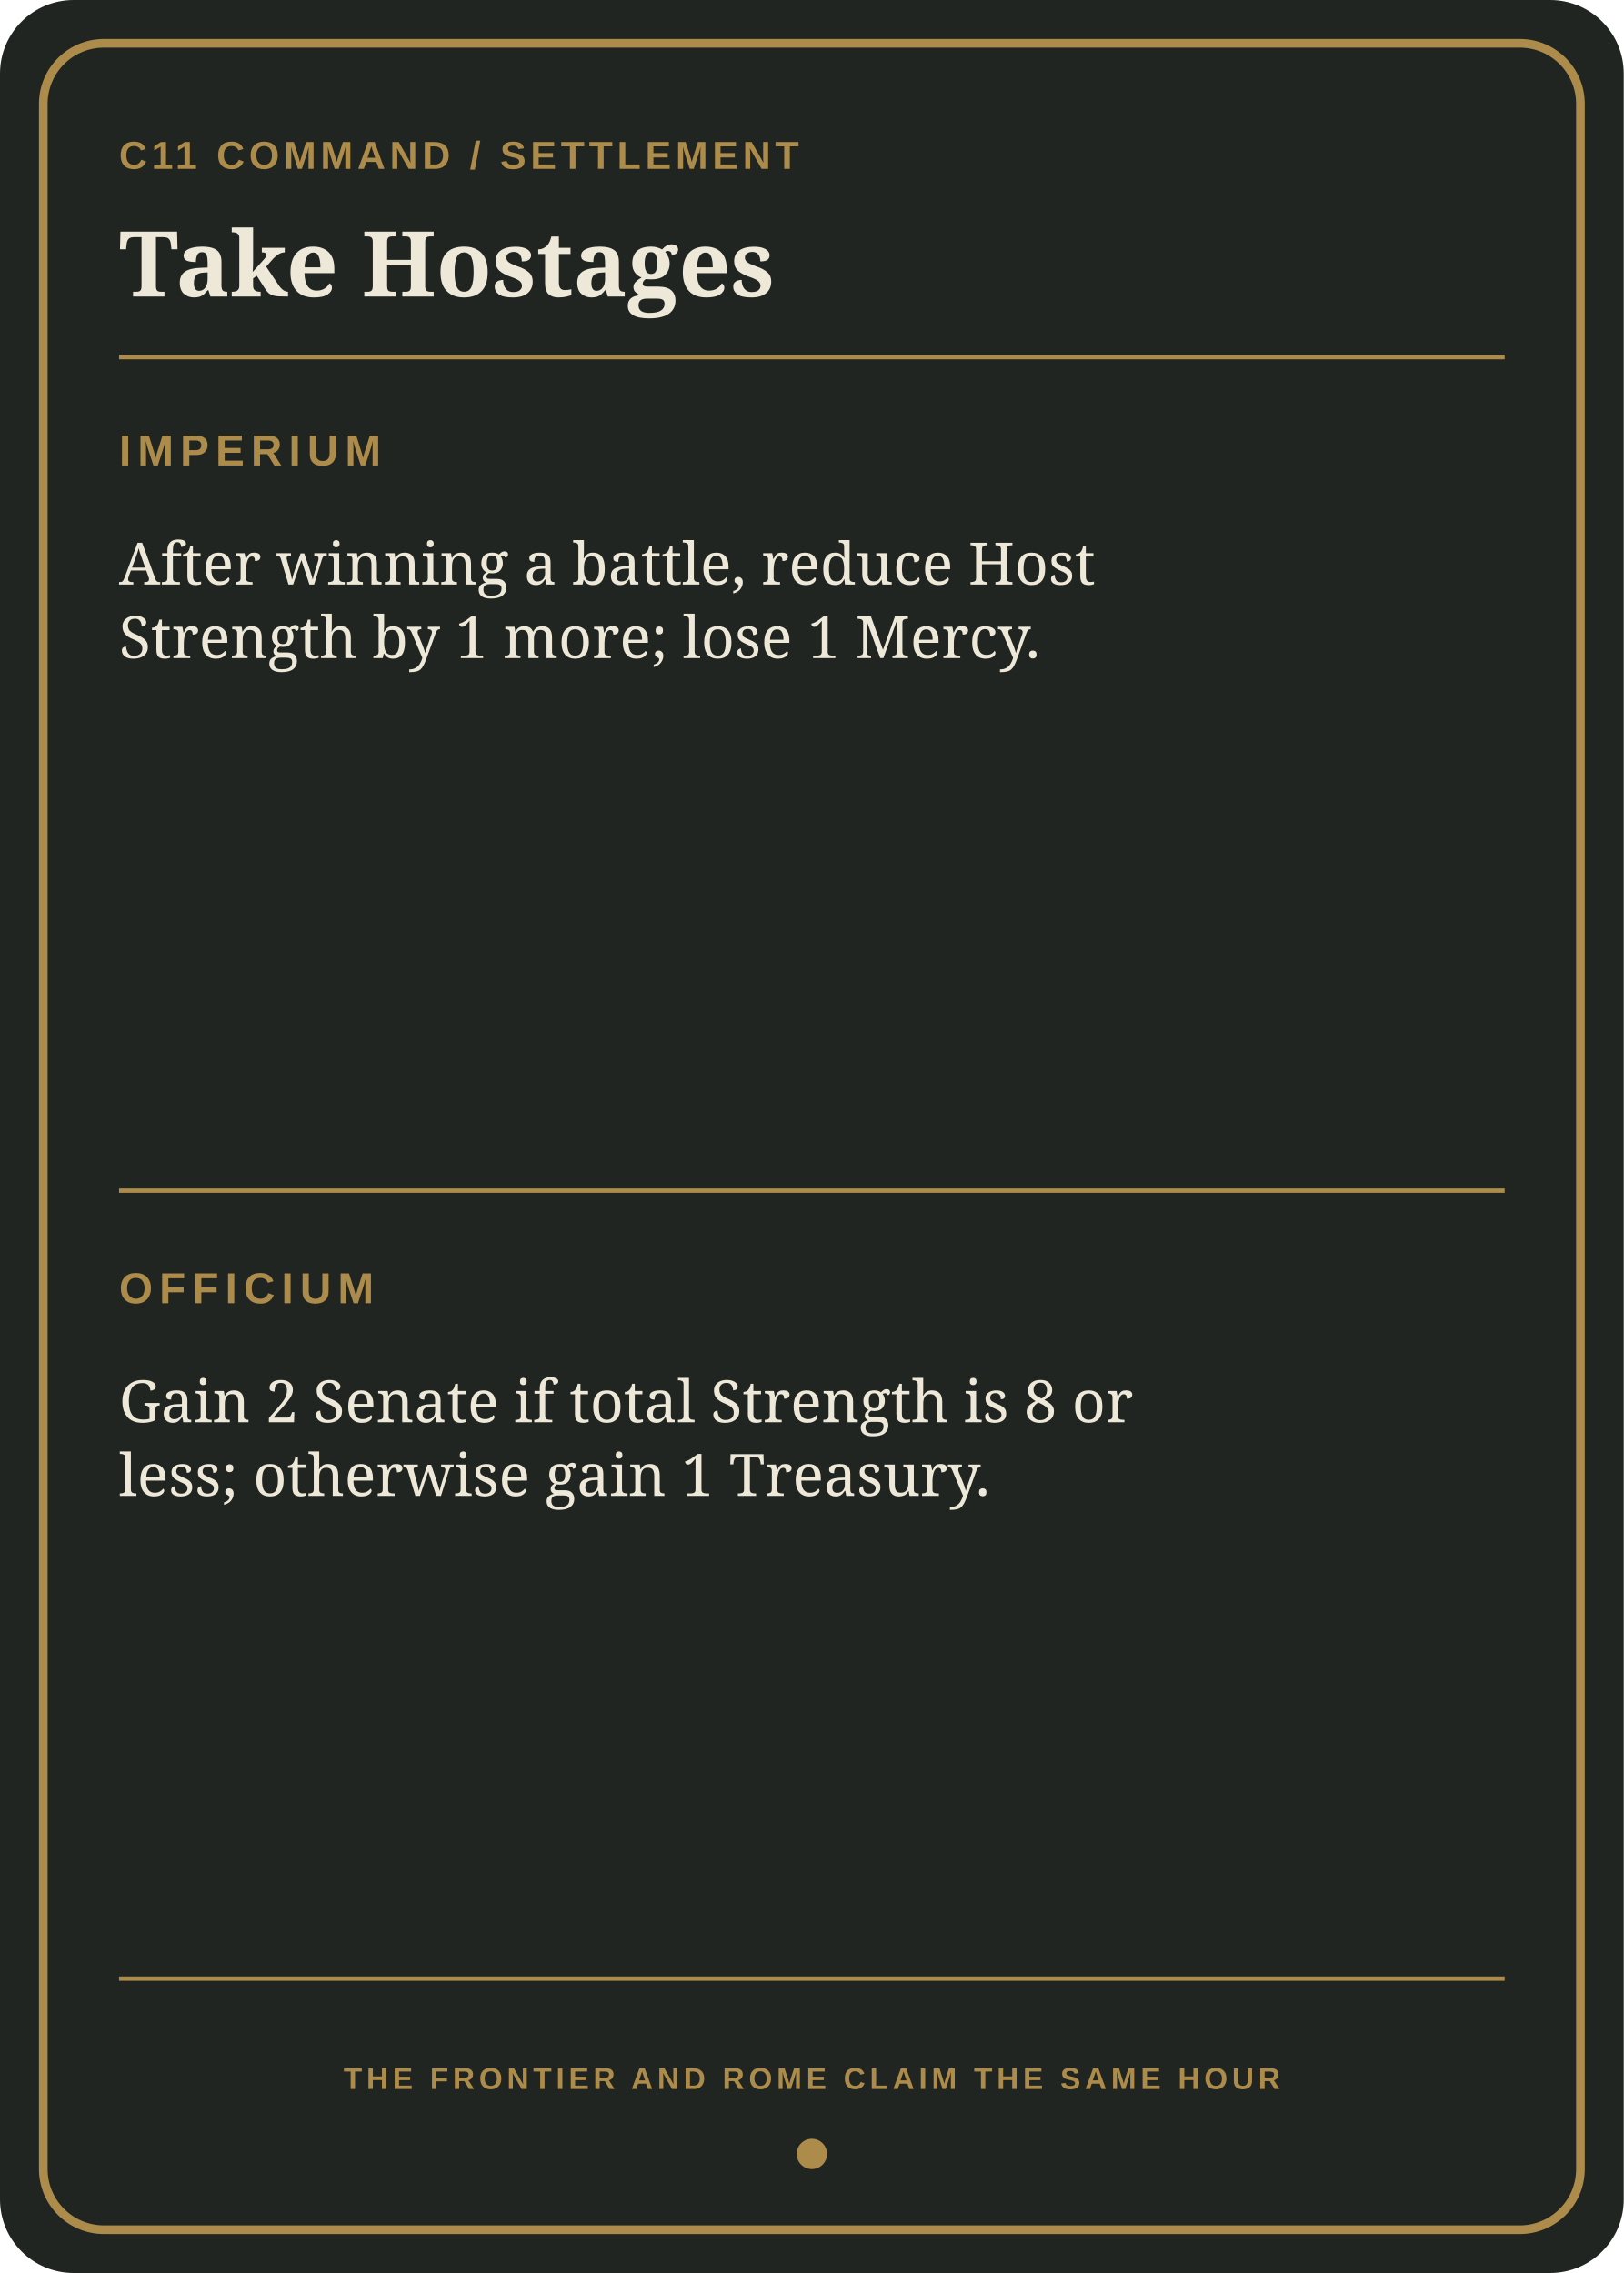
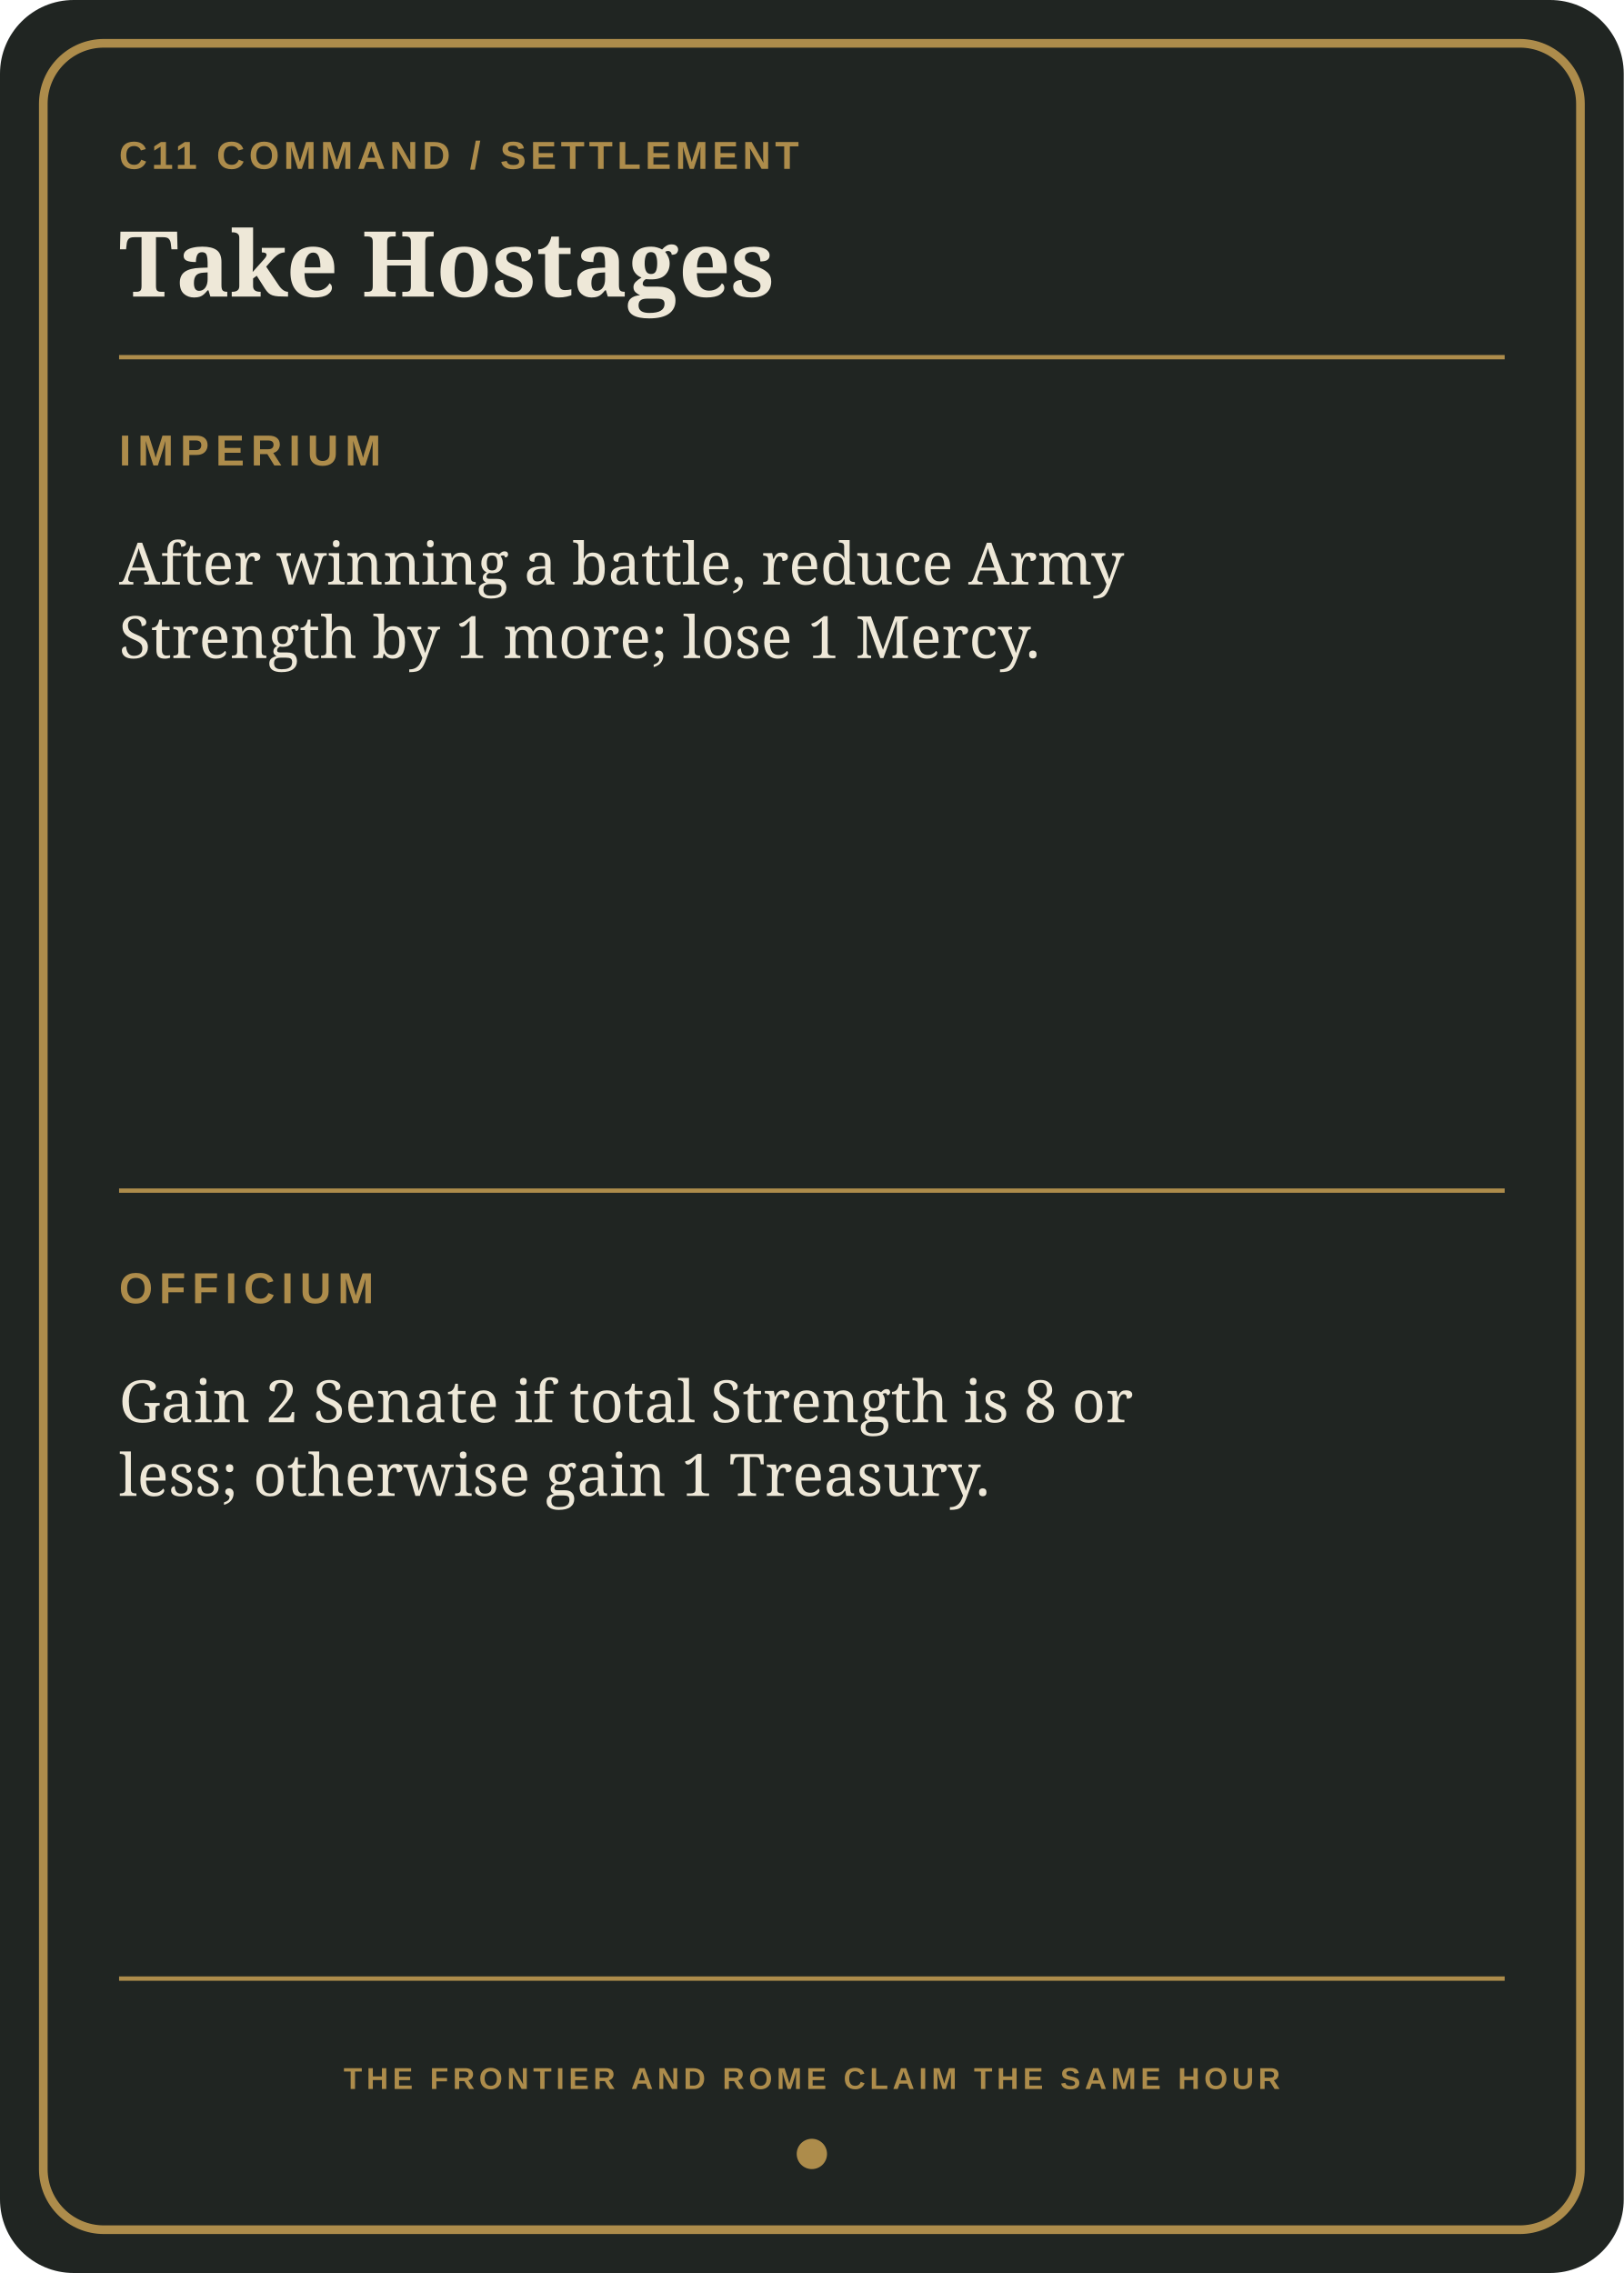
<svg xmlns="http://www.w3.org/2000/svg" width="2.5in" height="3.5in" viewBox="0 0 750 1050">
  <rect width="750" height="1050" rx="34" fill="#202522" />
  <rect x="20" y="20" width="710" height="1010" rx="28" fill="none" stroke="#ad8c4b" stroke-width="4" />
  <path d="M55 165H695M55 550H695M55 914H695" stroke="#ad8c4b" stroke-width="2" />
  <text x="55" y="78" fill="#ad8c4b" font-family="Arial,sans-serif" font-size="18" font-weight="bold" letter-spacing="2">C11  COMMAND / SETTLEMENT</text>
  <text x="55" y="137" fill="#eee8d8" font-family="Georgia,serif" font-size="42" font-weight="bold">Take Hostages</text>
  <text x="55" y="215" fill="#ad8c4b" font-family="Arial,sans-serif" font-size="20" font-weight="bold" letter-spacing="3">IMPERIUM</text>
  <text x="55" y="270" fill="#eee8d8" font-family="Georgia,serif" font-size="27">
-     <tspan x="55" dy="0">After winning a battle, reduce Host</tspan>
+     <tspan x="55" dy="0">After winning a battle, reduce Army</tspan>
    <tspan x="55" dy="34">Strength by 1 more; lose 1 Mercy.</tspan>
  </text>
  <text x="55" y="602" fill="#ad8c4b" font-family="Arial,sans-serif" font-size="20" font-weight="bold" letter-spacing="3">OFFICIUM</text>
  <text x="55" y="657" fill="#eee8d8" font-family="Georgia,serif" font-size="27">
    <tspan x="55" dy="0">Gain 2 Senate if total Strength is 8 or</tspan>
    <tspan x="55" dy="34">less; otherwise gain 1 Treasury.</tspan>
  </text>
  <text x="375" y="965" text-anchor="middle" fill="#ad8c4b" font-family="Arial,sans-serif" font-size="14" font-weight="bold" letter-spacing="2">THE FRONTIER AND ROME CLAIM THE SAME HOUR</text>
  <circle cx="375" cy="995" r="7" fill="#ad8c4b" />
</svg>
